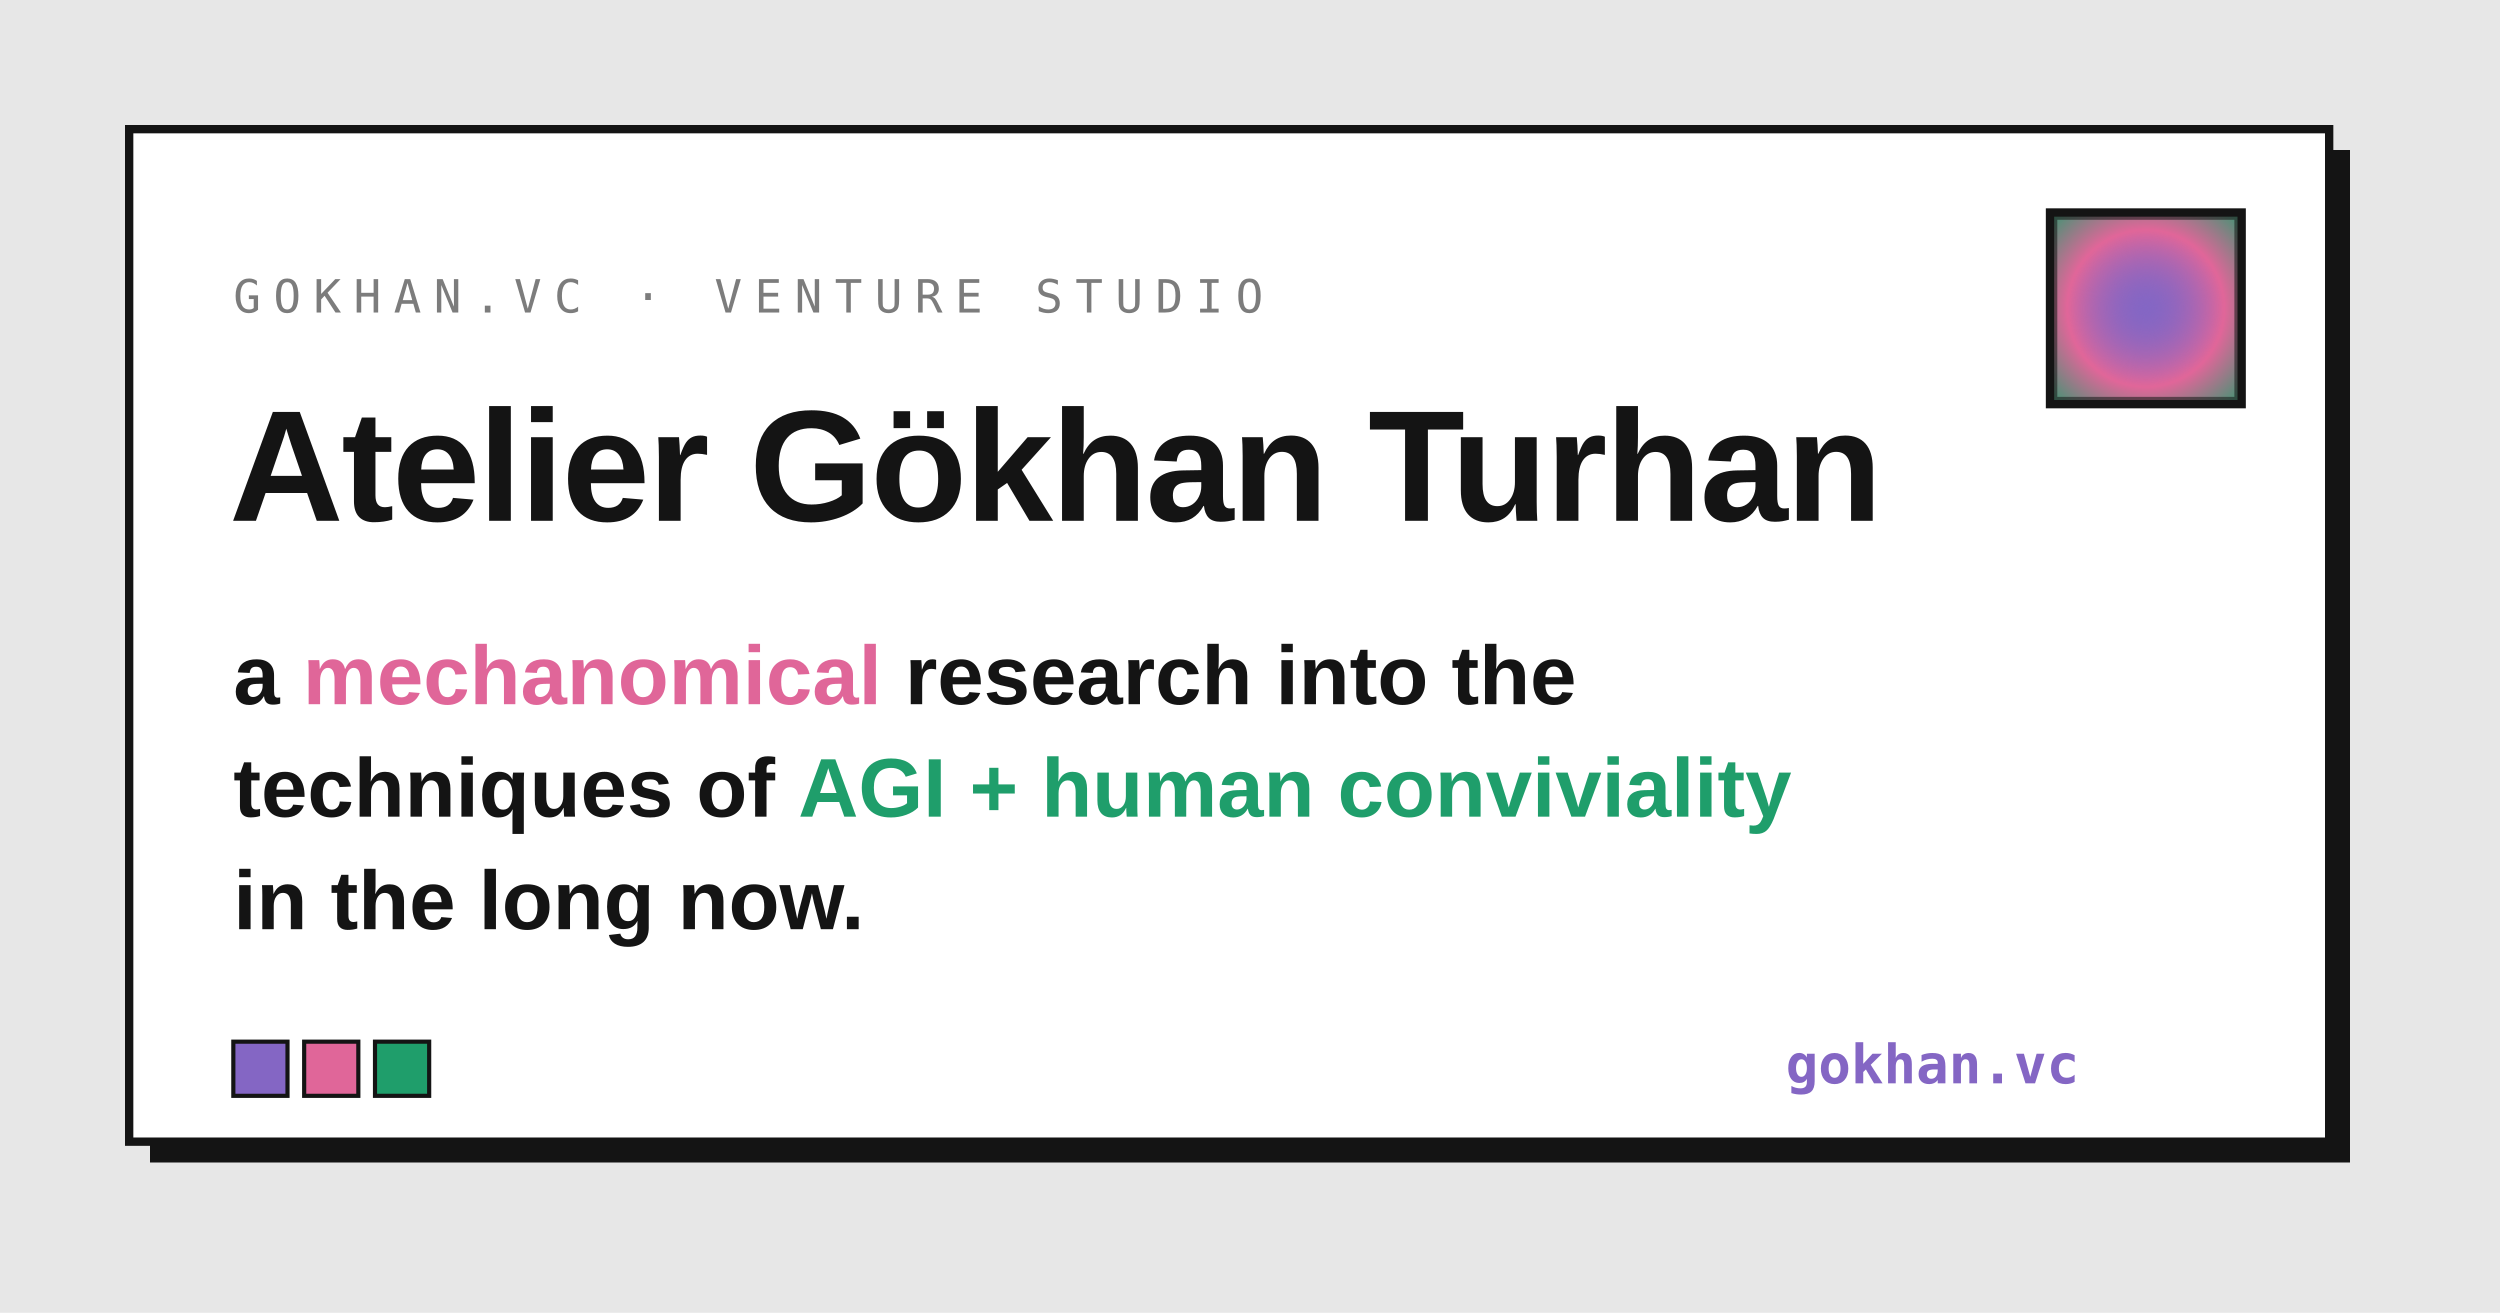
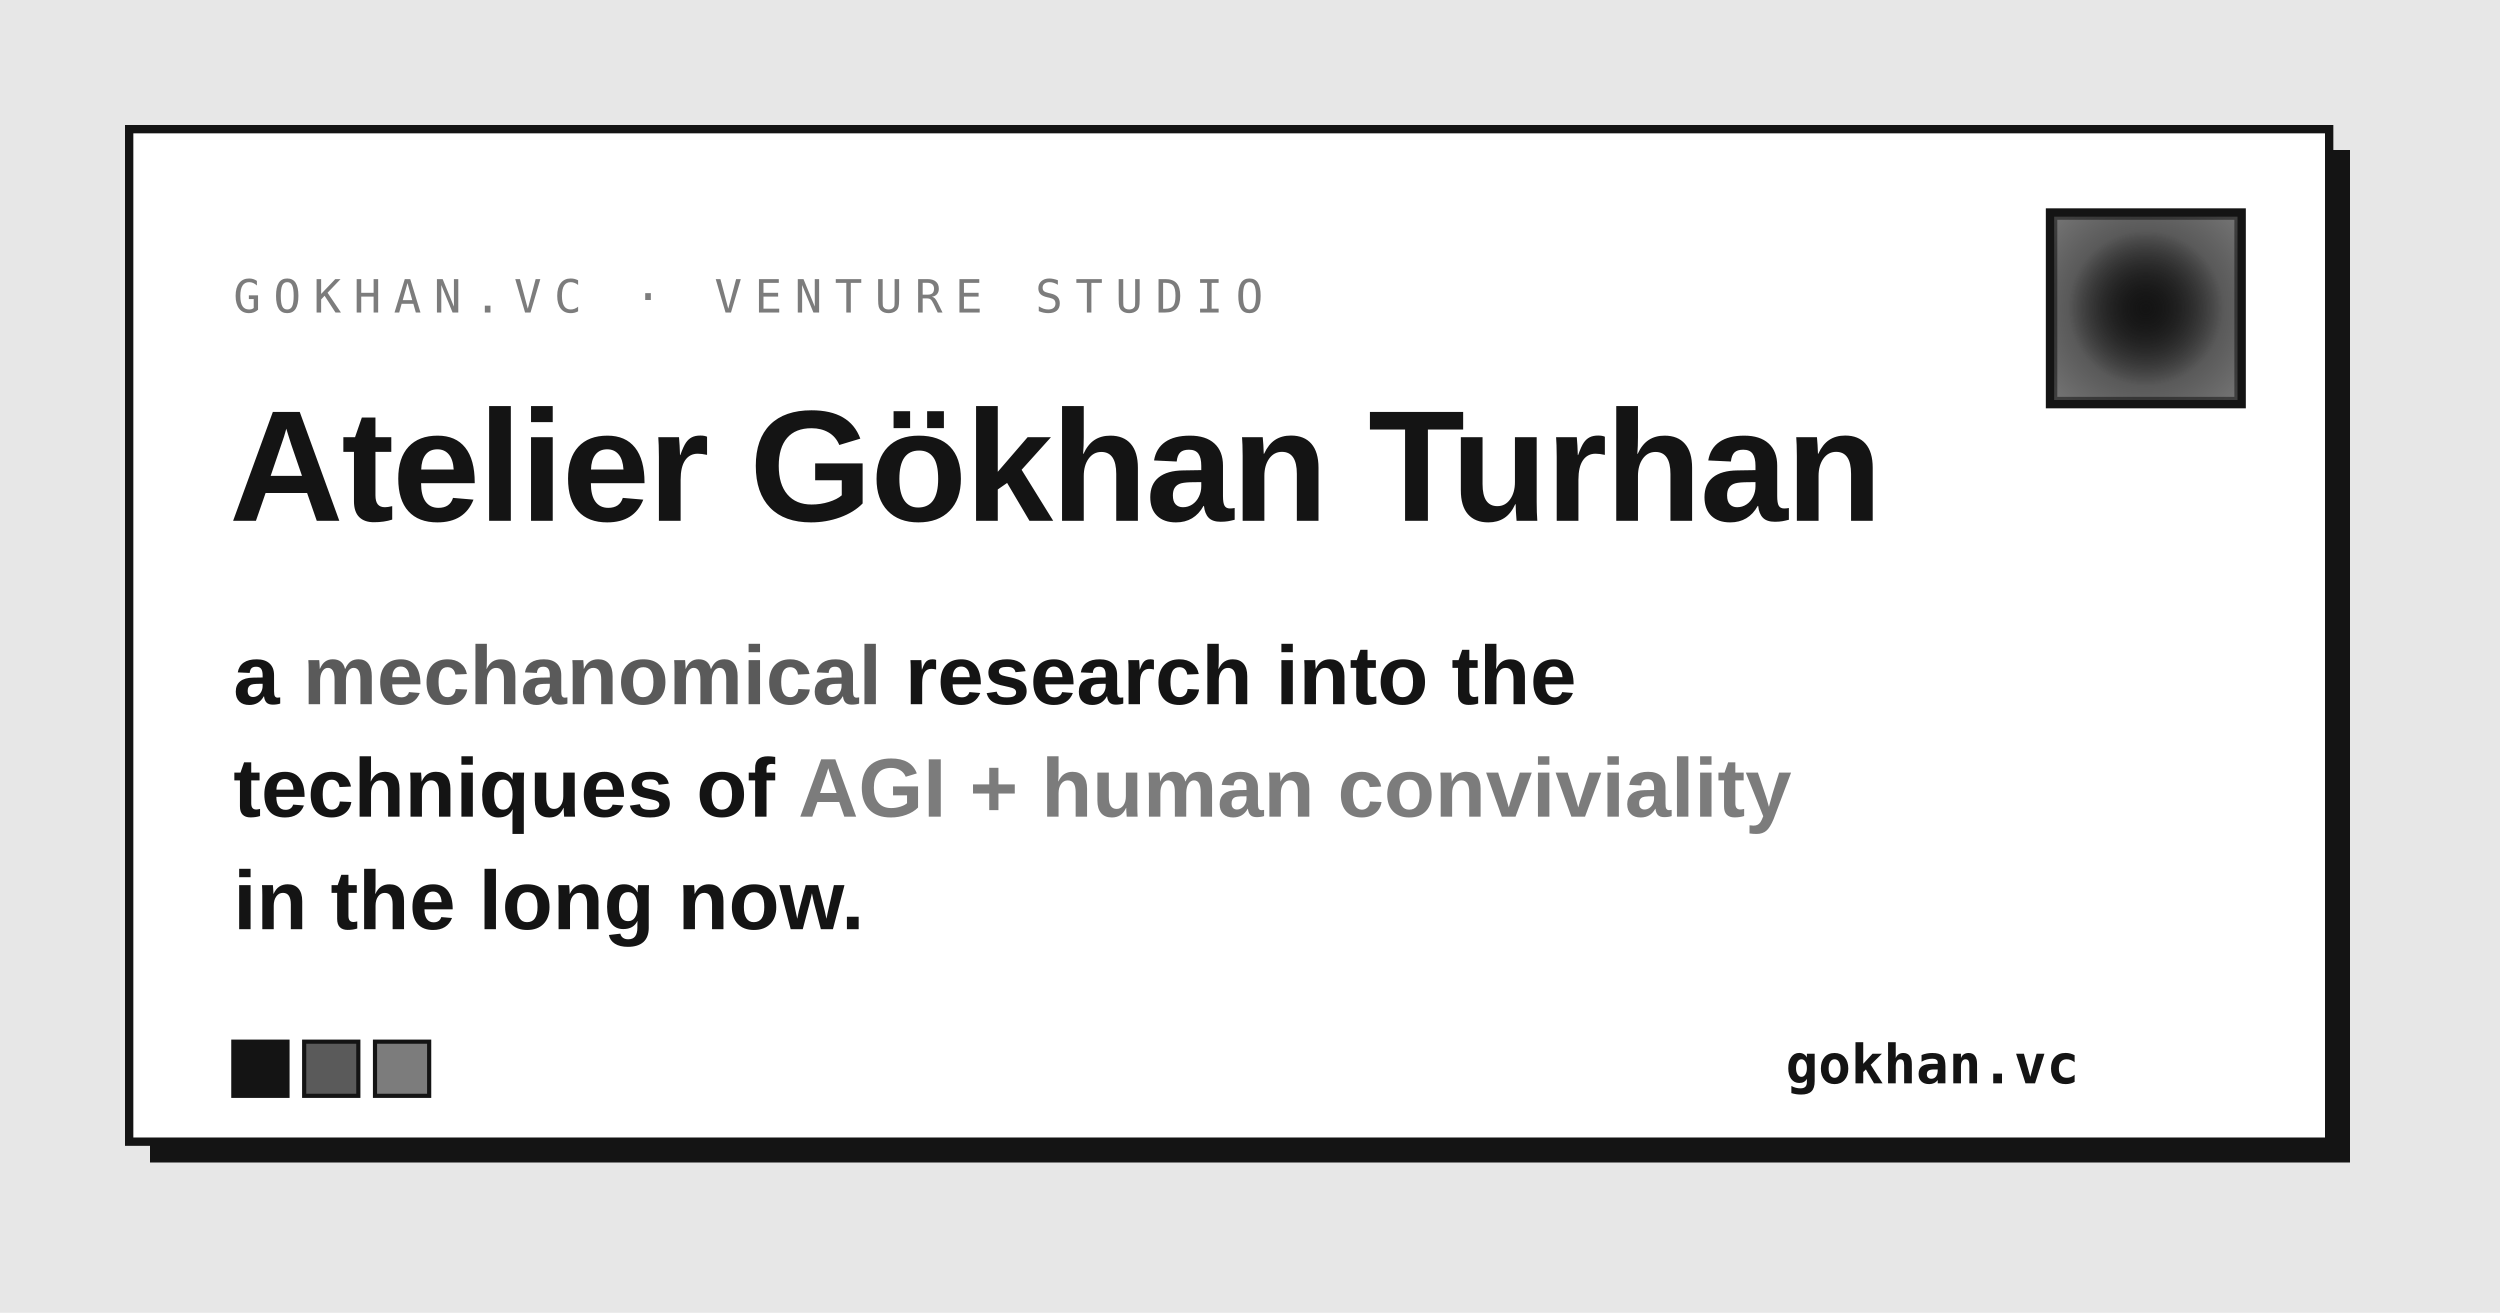
<svg xmlns="http://www.w3.org/2000/svg" width="1200" height="630" viewBox="0 0 1200 630">
  <defs>
    <radialGradient id="boil" cx="50%" cy="50%" r="78%">
-       <stop offset="0%" stop-color="#8466C4" />
-       <stop offset="55%" stop-color="#E06699" />
-       <stop offset="100%" stop-color="#1F9E6B" />
+       <stop offset="0%" stop-color="#141414" />
+       <stop offset="55%" stop-color="#5a5a5a" />
+       <stop offset="100%" stop-color="#7c7c7c" />
    </radialGradient>
    <radialGradient id="core" cx="50%" cy="50%" r="42%">
-       <stop offset="0%" stop-color="#8466C4" stop-opacity="0.95" />
-       <stop offset="100%" stop-color="#8466C4" stop-opacity="0" />
+       <stop offset="0%" stop-color="#141414" stop-opacity="0.95" />
+       <stop offset="100%" stop-color="#141414" stop-opacity="0" />
    </radialGradient>
  </defs>
  <rect x="0" y="0" width="1200" height="630" fill="#e7e7e7" />
  <rect x="72" y="72" width="1056" height="486" fill="#141414" />
  <rect x="62" y="62" width="1056" height="486" fill="#ffffff" stroke="#141414" stroke-width="4" />
  <g transform="translate(986,104)">
    <rect x="-4" y="-4" width="96" height="96" fill="#141414" />
    <rect x="0" y="0" width="88" height="88" fill="url(#boil)" />
    <rect x="0" y="0" width="88" height="88" fill="url(#core)" />
    <rect x="0" y="0" width="88" height="88" fill="none" stroke="#141414" stroke-width="3" stroke-opacity="0.55" />
  </g>
  <text x="112" y="150" font-family="ui-monospace, 'SF Mono', Menlo, Consolas, monospace" font-size="22" letter-spacing="6" fill="#7c7c7c">GOKHAN.VC · VENTURE STUDIO</text>
  <text x="110" y="250" font-family="Archivo, Arial, Helvetica, sans-serif" font-weight="700" font-size="76" letter-spacing="-1" fill="#141414">Atelier Gökhan Turhan</text>
-   <text x="112" y="338" font-family="Archivo, Arial, Helvetica, sans-serif" font-weight="600" font-size="40" fill="#141414">a <tspan fill="#E06699">mechanomical</tspan> research into the</text>
-   <text x="112" y="392" font-family="Archivo, Arial, Helvetica, sans-serif" font-weight="600" font-size="40" fill="#141414">techniques of <tspan fill="#1F9E6B">AGI + human conviviality</tspan>
+   <text x="112" y="338" font-family="Archivo, Arial, Helvetica, sans-serif" font-weight="600" font-size="40" fill="#141414">a <tspan fill="#5a5a5a">mechanomical</tspan> research into the</text>
+   <text x="112" y="392" font-family="Archivo, Arial, Helvetica, sans-serif" font-weight="600" font-size="40" fill="#141414">techniques of <tspan fill="#7c7c7c">AGI + human conviviality</tspan>
  </text>
  <text x="112" y="446" font-family="Archivo, Arial, Helvetica, sans-serif" font-weight="600" font-size="40" fill="#141414">in the long now.</text>
  <g transform="translate(112,500)">
-     <rect x="0" y="0" width="26" height="26" fill="#8466C4" stroke="#141414" stroke-width="2" />
-     <rect x="34" y="0" width="26" height="26" fill="#E06699" stroke="#141414" stroke-width="2" />
-     <rect x="68" y="0" width="26" height="26" fill="#1F9E6B" stroke="#141414" stroke-width="2" />
+     <rect x="0" y="0" width="26" height="26" fill="#141414" stroke="#141414" stroke-width="2" />
+     <rect x="34" y="0" width="26" height="26" fill="#5a5a5a" stroke="#141414" stroke-width="2" />
+     <rect x="68" y="0" width="26" height="26" fill="#7c7c7c" stroke="#141414" stroke-width="2" />
  </g>
-   <text x="998" y="520" text-anchor="end" font-family="ui-monospace, 'SF Mono', Menlo, Consolas, monospace" font-size="26" font-weight="700" fill="#8466C4">gokhan.vc</text>
+   <text x="998" y="520" text-anchor="end" font-family="ui-monospace, 'SF Mono', Menlo, Consolas, monospace" font-size="26" font-weight="700" fill="#141414">gokhan.vc</text>
</svg>
